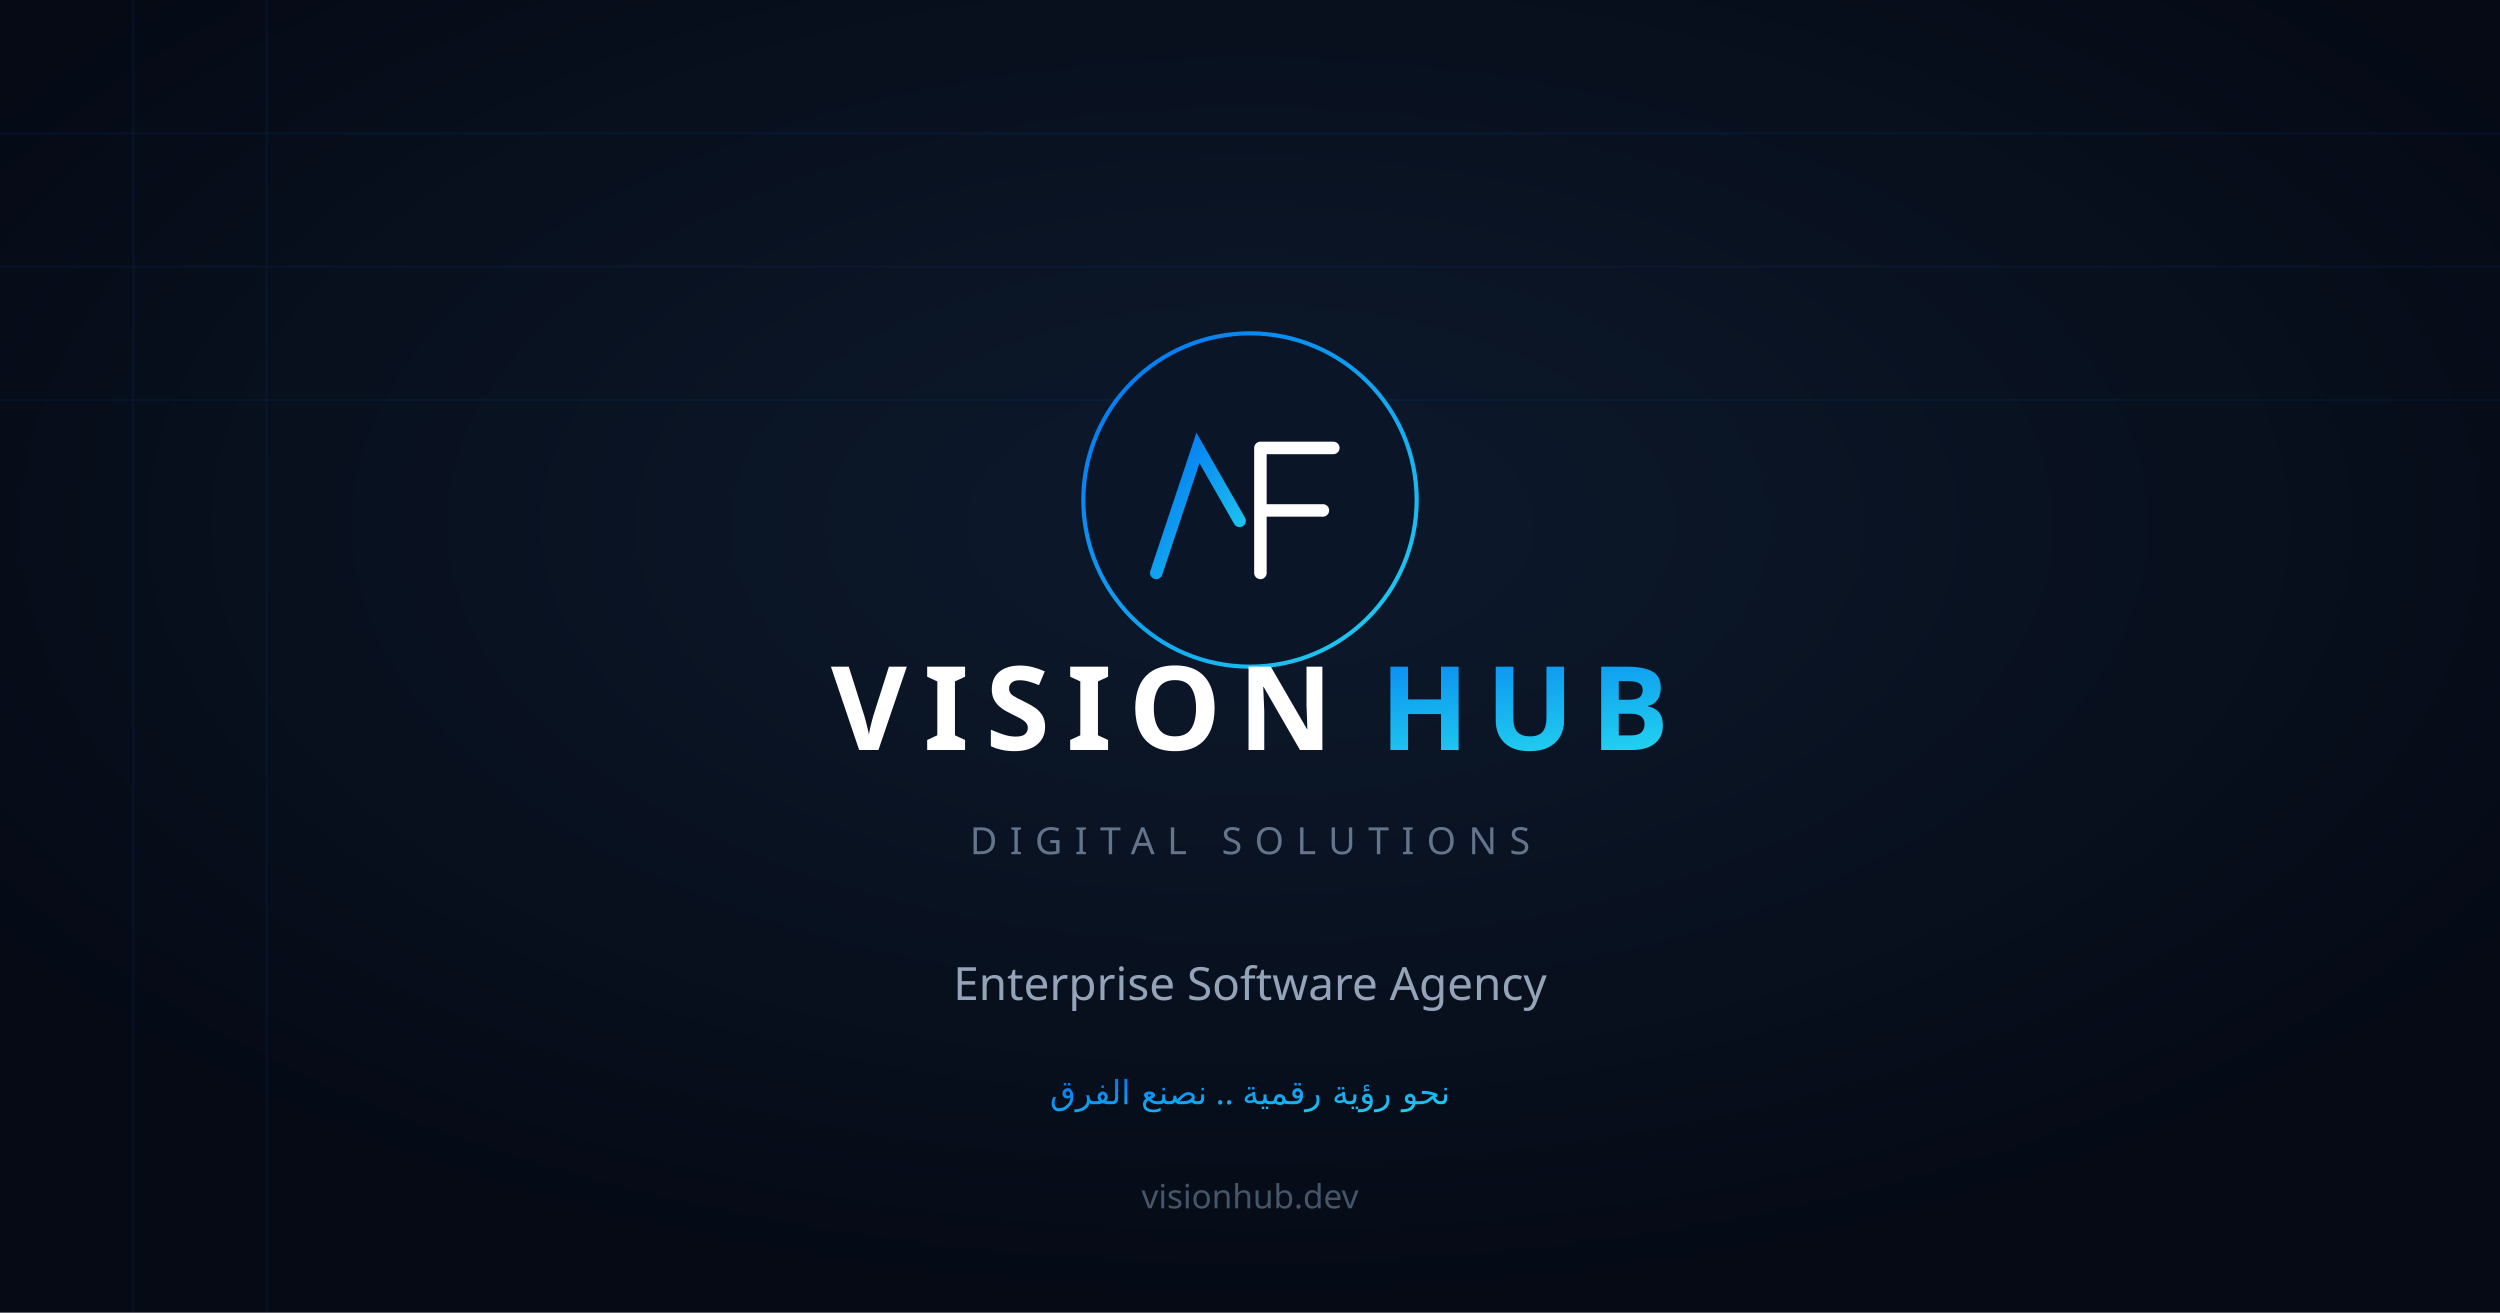
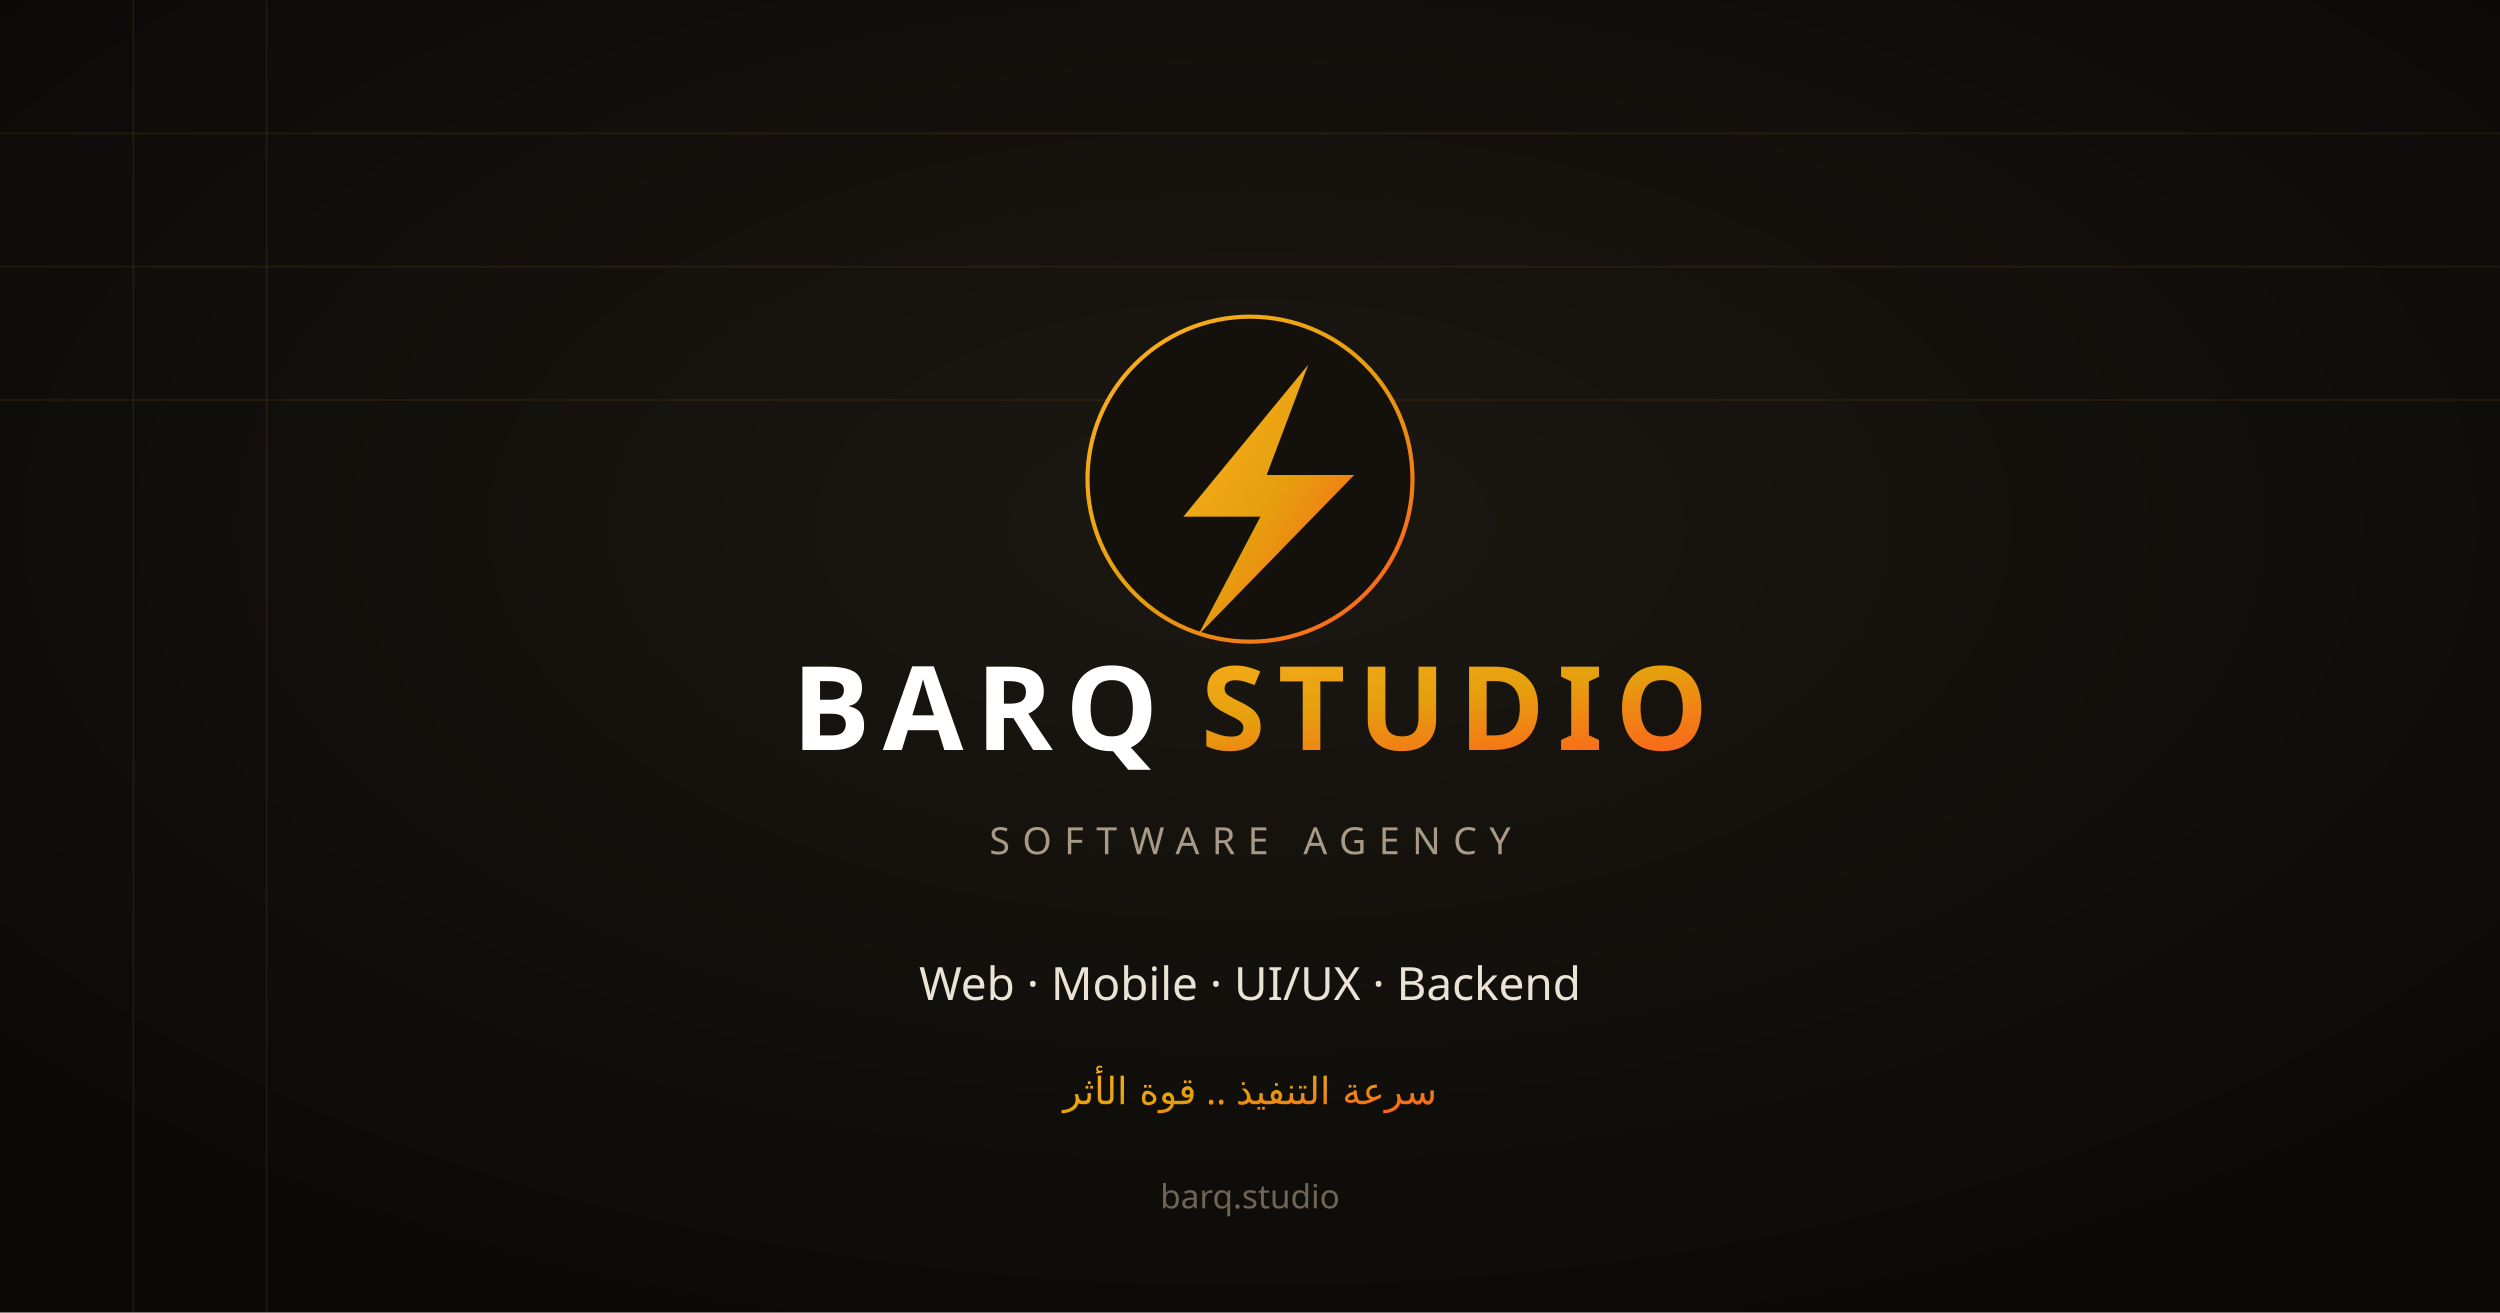
<svg xmlns="http://www.w3.org/2000/svg" width="1200" height="630" viewBox="0 0 1200 630" fill="none">
  <defs>
-     <linearGradient id="ogBlue" x1="0%" y1="0%" x2="100%" y2="100%">
-       <stop offset="0%" stop-color="#0070f3" />
-       <stop offset="100%" stop-color="#22d3ee" />
+     <linearGradient id="ogBolt" x1="0%" y1="0%" x2="100%" y2="100%">
+       <stop offset="0%" stop-color="#FFB020" />
+       <stop offset="50%" stop-color="#E5A00D" />
+       <stop offset="100%" stop-color="#FF5A1F" />
    </linearGradient>
-     <radialGradient id="ogBg" cx="50%" cy="40%" r="60%">
-       <stop offset="0%" stop-color="#0d1a2d" />
-       <stop offset="100%" stop-color="#050a15" />
+     <radialGradient id="ogBg" cx="50%" cy="40%" r="65%">
+       <stop offset="0%" stop-color="#1C1812" />
+       <stop offset="100%" stop-color="#0B0A08" />
    </radialGradient>
  </defs>
  <rect width="1200" height="630" fill="url(#ogBg)" />
-   <rect width="1200" height="630" fill="url(#ogBg)" opacity="0.5" />
-   <line x1="0" y1="64" x2="1200" y2="64" stroke="rgba(0,112,243,0.08)" stroke-width="1" />
-   <line x1="0" y1="128" x2="1200" y2="128" stroke="rgba(0,112,243,0.08)" stroke-width="1" />
-   <line x1="0" y1="192" x2="1200" y2="192" stroke="rgba(0,112,243,0.08)" stroke-width="1" />
-   <line x1="64" y1="0" x2="64" y2="630" stroke="rgba(0,112,243,0.08)" stroke-width="1" />
-   <line x1="128" y1="0" x2="128" y2="630" stroke="rgba(0,112,243,0.08)" stroke-width="1" />
-   <circle cx="600" cy="240" r="80" fill="#0a1628" stroke="url(#ogBlue)" stroke-width="2" />
-   <path d="M555 275 L575 215 L595 250" stroke="url(#ogBlue)" stroke-width="6" stroke-linecap="round" fill="none" />
-   <path d="M605 215 L605 275 M605 215 L640 215 M605 245 L635 245" stroke="white" stroke-width="6" stroke-linecap="round" />
-   <text x="600" y="360" text-anchor="middle" fill="white" font-family="system-ui,sans-serif" font-size="56" font-weight="700" letter-spacing="8">VISION <tspan fill="url(#ogBlue)">HUB</tspan>
+   <line x1="0" y1="64" x2="1200" y2="64" stroke="rgba(229,160,13,0.08)" stroke-width="1" />
+   <line x1="0" y1="128" x2="1200" y2="128" stroke="rgba(229,160,13,0.08)" stroke-width="1" />
+   <line x1="0" y1="192" x2="1200" y2="192" stroke="rgba(229,160,13,0.08)" stroke-width="1" />
+   <line x1="64" y1="0" x2="64" y2="630" stroke="rgba(229,160,13,0.08)" stroke-width="1" />
+   <line x1="128" y1="0" x2="128" y2="630" stroke="rgba(229,160,13,0.08)" stroke-width="1" />
+   <circle cx="600" cy="230" r="78" fill="#14110C" stroke="url(#ogBolt)" stroke-width="2" />
+   <path d="M628 175 L568 248 H605 L575 305 L650 228 H608 Z" fill="url(#ogBolt)" />
+   <text x="600" y="360" text-anchor="middle" fill="white" font-family="system-ui,sans-serif" font-size="56" font-weight="800" letter-spacing="6">BARQ <tspan fill="url(#ogBolt)">STUDIO</tspan>
  </text>
-   <text x="600" y="410" text-anchor="middle" fill="#64748b" font-family="system-ui,sans-serif" font-size="18" letter-spacing="6">DIGITAL SOLUTIONS</text>
-   <text x="600" y="480" text-anchor="middle" fill="#94a3b8" font-family="system-ui,sans-serif" font-size="22">Enterprise Software Agency</text>
-   <text x="600" y="530" text-anchor="middle" fill="url(#ogBlue)" font-family="system-ui,sans-serif" font-size="16" direction="rtl">نحو رؤية رقمية .. نصنع الفرق</text>
-   <text x="600" y="580" text-anchor="middle" fill="#475569" font-family="system-ui,sans-serif" font-size="16">visionhub.dev</text>
+   <text x="600" y="410" text-anchor="middle" fill="#A89A86" font-family="system-ui,sans-serif" font-size="18" letter-spacing="6">SOFTWARE AGENCY</text>
+   <text x="600" y="480" text-anchor="middle" fill="#EBE3D6" font-family="system-ui,sans-serif" font-size="22">Web · Mobile · UI/UX · Backend</text>
+   <text x="600" y="530" text-anchor="middle" fill="url(#ogBolt)" font-family="system-ui,sans-serif" font-size="18" direction="rtl">سرعة التنفيذ .. قوة الأثر</text>
+   <text x="600" y="580" text-anchor="middle" fill="#6F6456" font-family="system-ui,sans-serif" font-size="16">barq.studio</text>
</svg>
